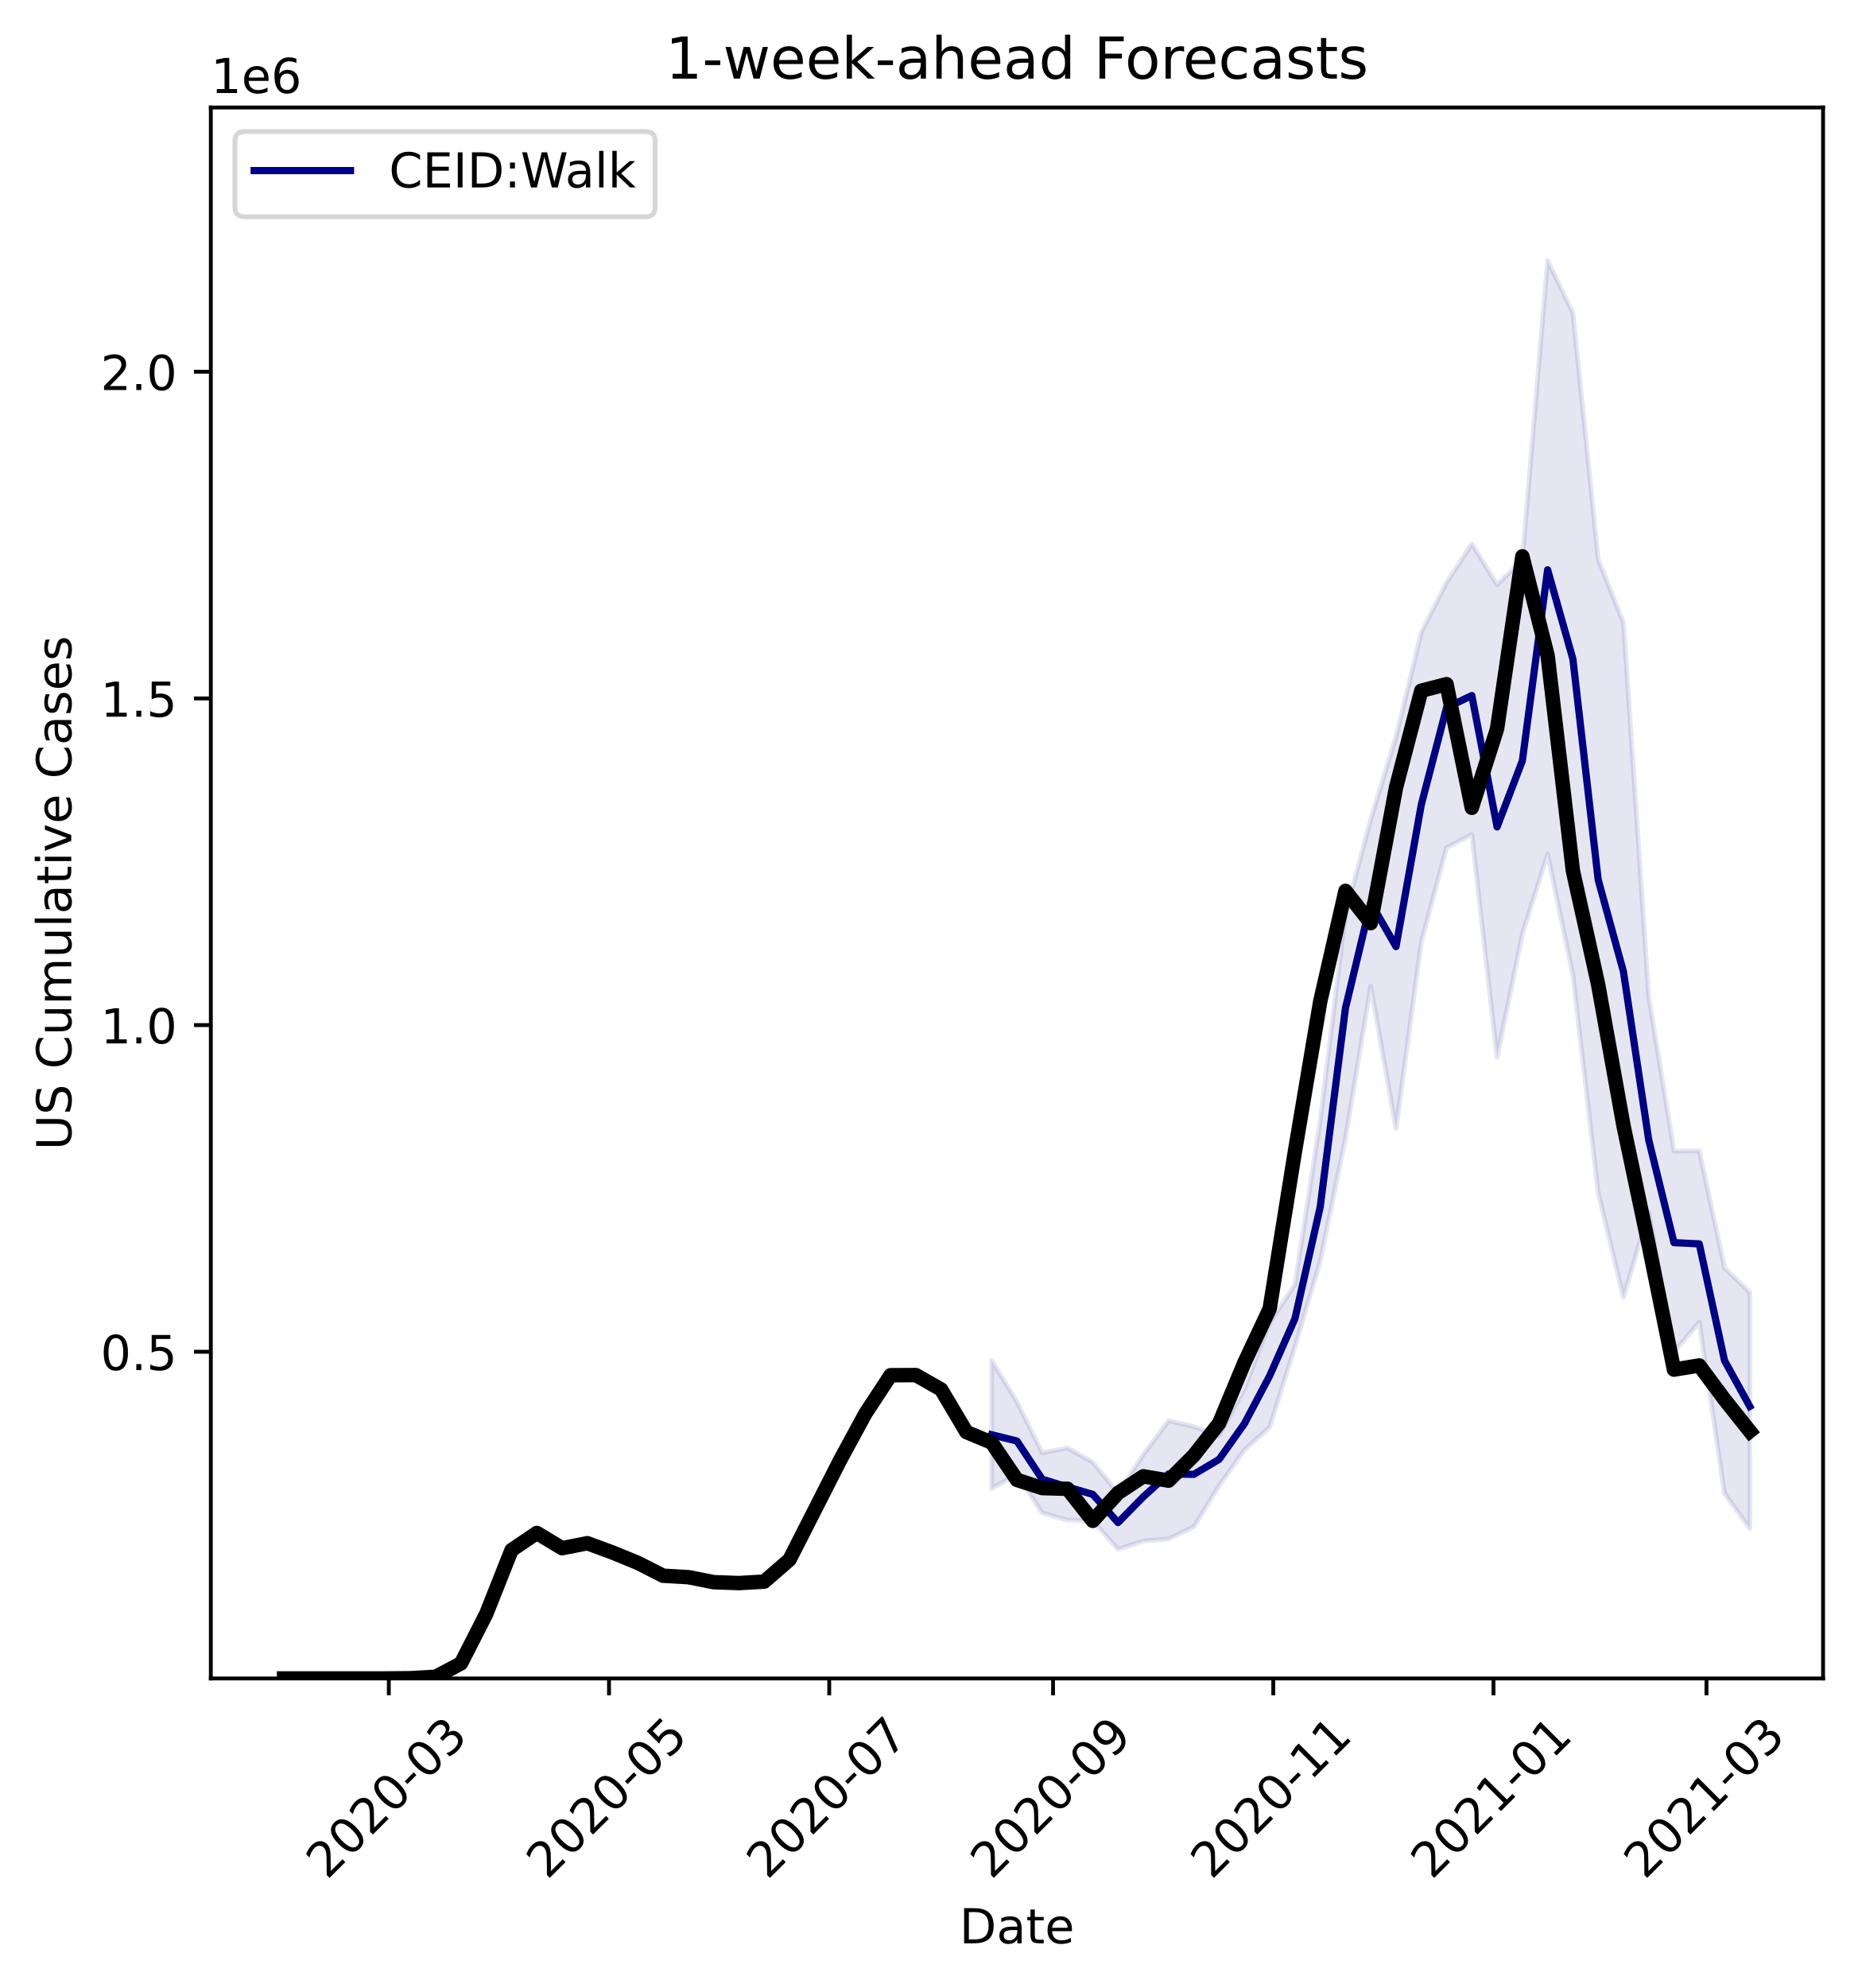
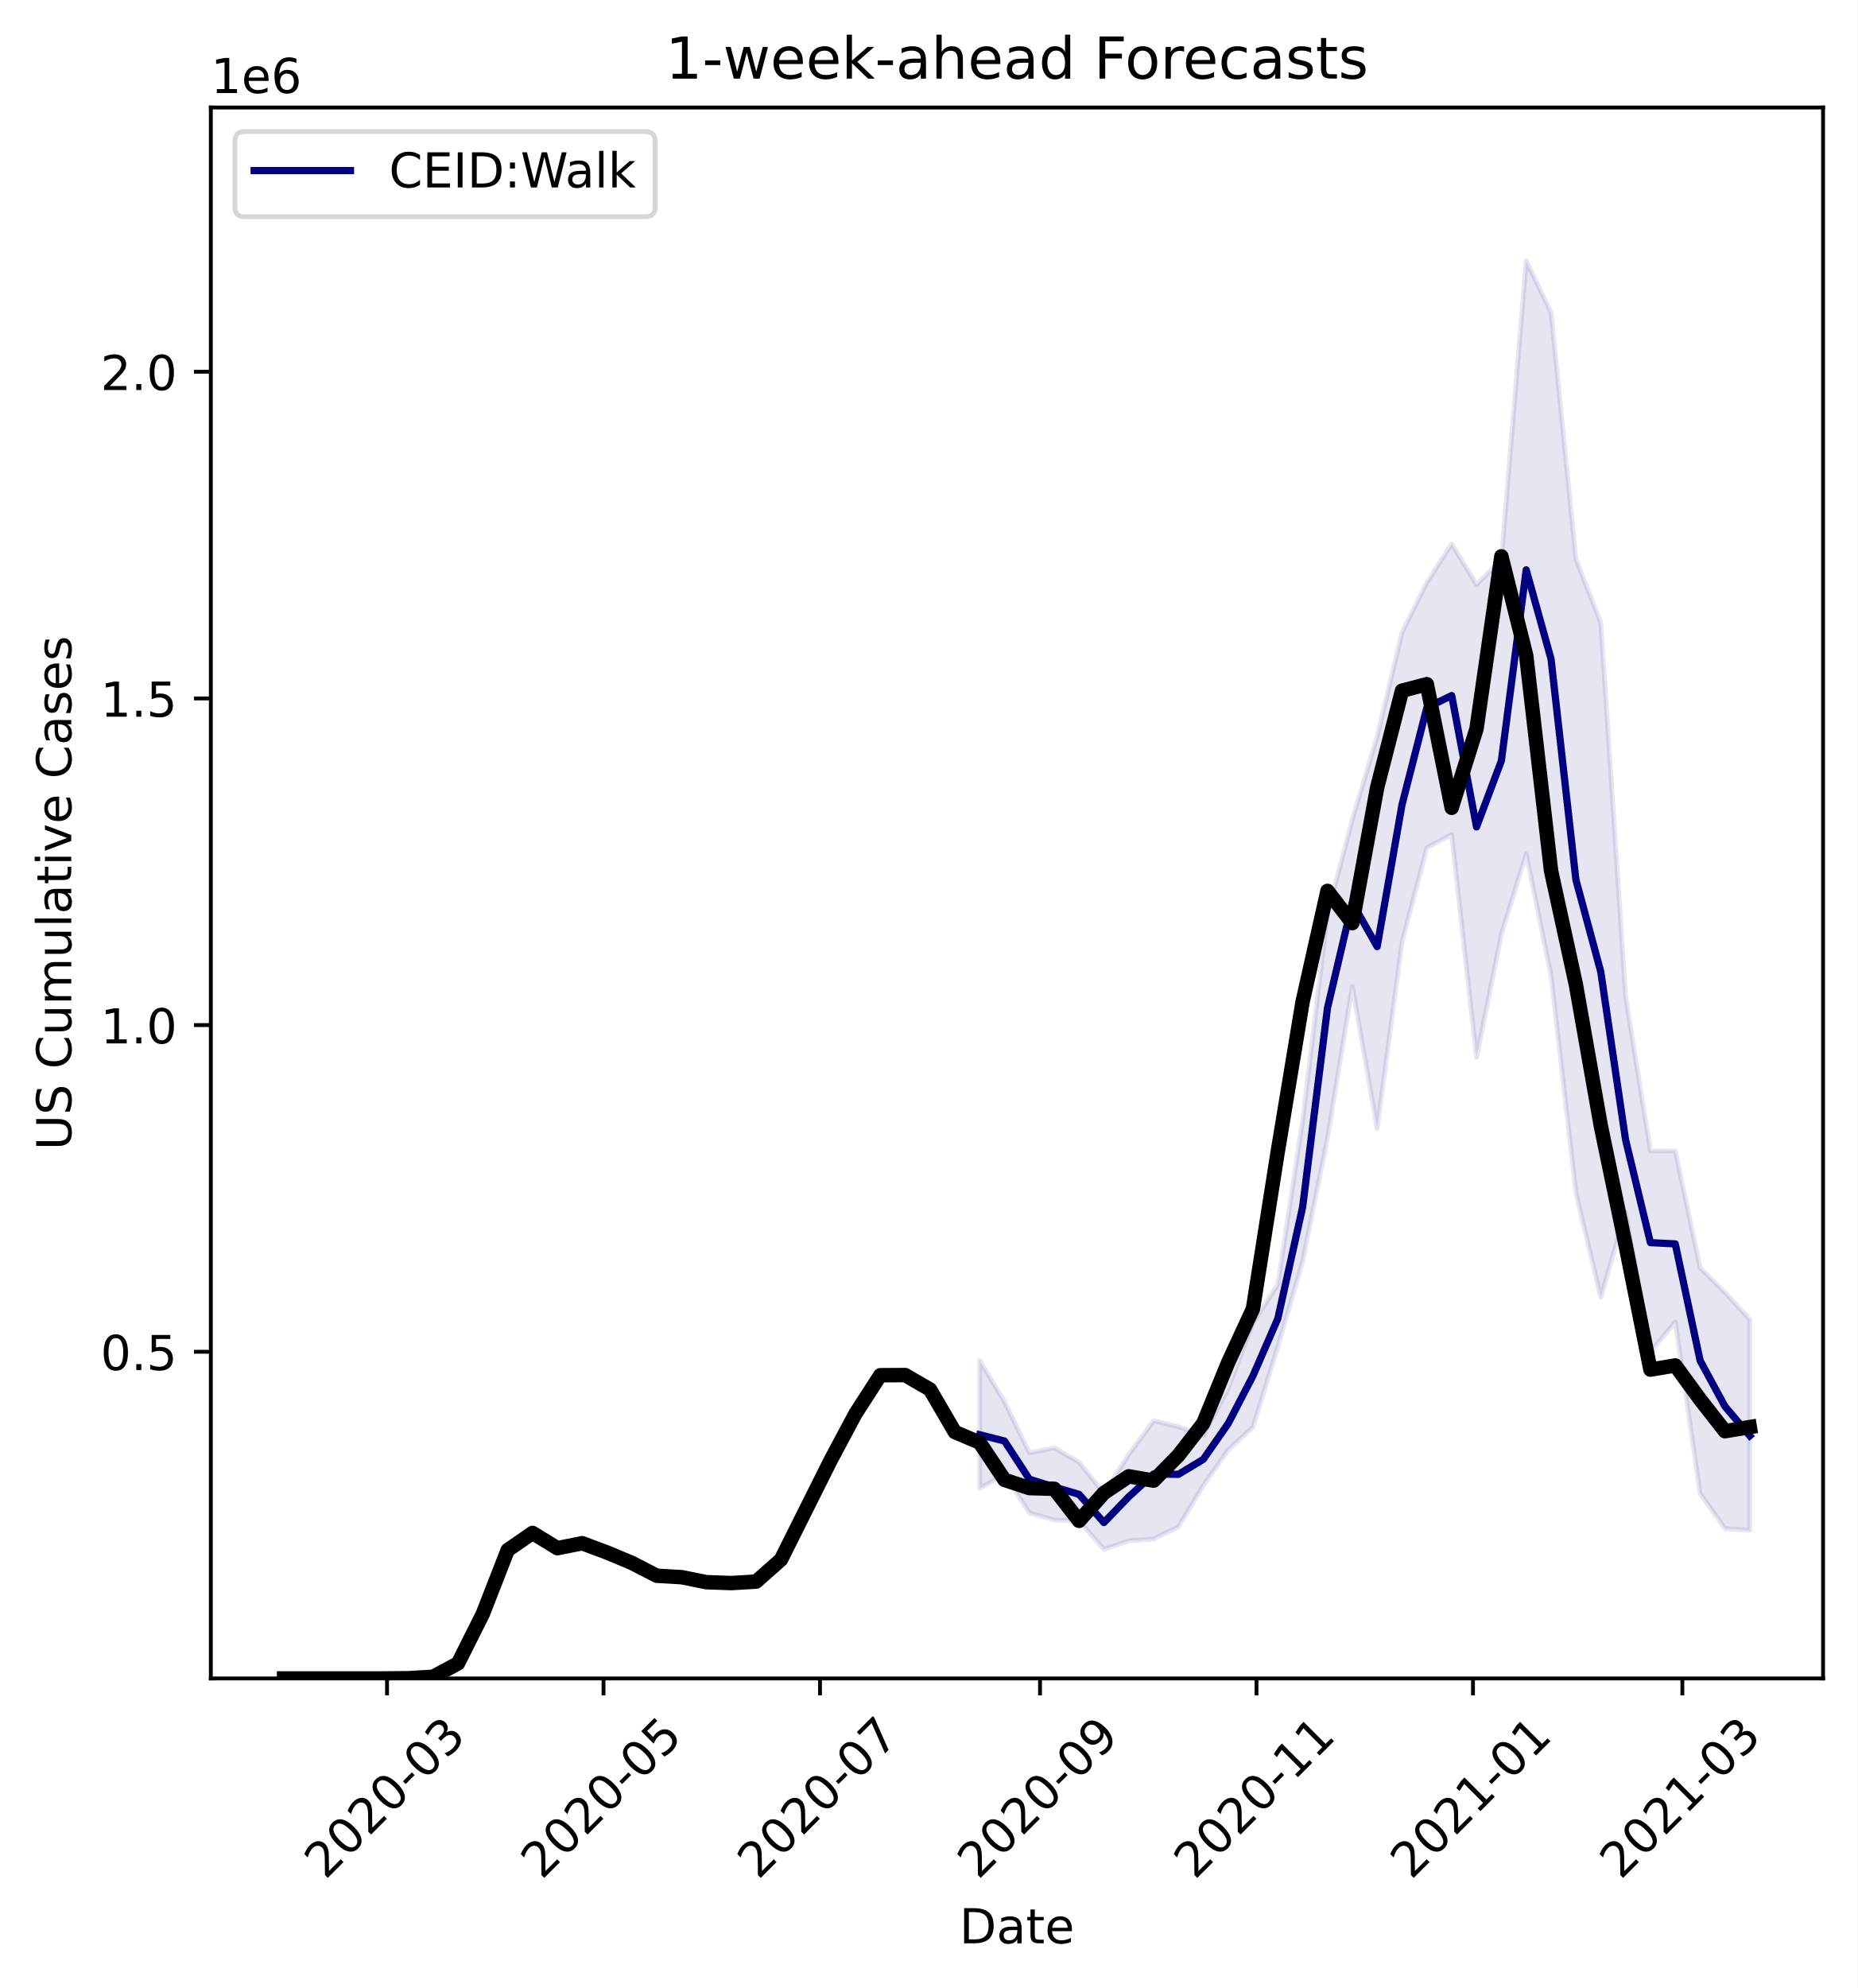
<svg xmlns="http://www.w3.org/2000/svg" xmlns:xlink="http://www.w3.org/1999/xlink" height="412.745pt" version="1.1" viewBox="0 0 385.781 412.745" width="385.781pt">
  <defs>
    <style type="text/css">
*{stroke-linecap:butt;stroke-linejoin:round;}
  </style>
  </defs>
  <g id="figure_1">
    <g id="patch_1">
      <path d="M 0 412.745  L 385.781 412.745  L 385.781 0  L 0 0  z " style="fill:#ffffff;" />
    </g>
    <g id="axes_1">
      <g id="patch_2">
        <path d="M 43.781 348.478  L 378.581 348.478  L 378.581 22.318  L 43.781 22.318  z " style="fill:#ffffff;" />
      </g>
      <g id="PolyCollection_1">
        <defs>
-           <path d="M 205.934 -130.276  L 205.934 -103.738  L 211.181 -106.605  L 216.429 -98.642  L 221.677 -97.173  L 226.924 -96.98  L 232.172 -91.088  L 237.419 -92.827  L 242.667 -93.236  L 247.915 -95.759  L 253.162 -104.308  L 258.41 -111.693  L 263.658 -116.458  L 268.905 -133.135  L 274.153 -150.865  L 279.401 -176.455  L 284.648 -207.996  L 289.896 -178.442  L 295.144 -217.152  L 300.391 -236.736  L 305.639 -239.491  L 310.887 -193.221  L 316.134 -218.84  L 321.382 -235.43  L 326.63 -210.278  L 331.877 -165.183  L 337.125 -143.42  L 342.372 -161.109  L 347.62 -132.05  L 352.868 -138.264  L 358.115 -102.678  L 363.363 -95.387  L 363.363 -144.392  L 363.363 -144.392  L 358.115 -149.519  L 352.868 -173.801  L 347.62 -173.77  L 342.372 -205.801  L 337.125 -283.465  L 331.877 -296.624  L 326.63 -347.801  L 321.382 -358.594  L 316.134 -296.475  L 310.887 -291.366  L 305.639 -299.815  L 300.391 -291.781  L 295.144 -281.403  L 289.896 -259.775  L 284.648 -242.571  L 279.401 -222.974  L 274.153 -180.047  L 268.905 -146.057  L 263.658 -138.045  L 258.41 -124.416  L 253.162 -114.721  L 247.915 -116.55  L 242.667 -117.776  L 237.419 -110.748  L 232.172 -102.726  L 226.924 -109.162  L 221.677 -112.134  L 216.429 -111.118  L 211.181 -121.696  L 205.934 -130.276  z " id="mc08c24901b" style="stroke:#000080;stroke-opacity:0.1;" />
+           <path d="M 203.443 -130.276  L 203.443 -103.738  L 208.602 -106.605  L 213.761 -98.642  L 218.919 -97.173  L 224.078 -96.98  L 229.237 -91.088  L 234.395 -92.827  L 239.554 -93.236  L 244.713 -95.759  L 249.872 -104.308  L 255.03 -111.693  L 260.189 -116.458  L 265.348 -133.135  L 270.506 -150.865  L 275.665 -176.455  L 280.824 -207.996  L 285.982 -178.442  L 291.141 -217.152  L 296.3 -236.736  L 301.459 -239.491  L 306.617 -193.221  L 311.776 -218.84  L 316.935 -235.43  L 322.093 -210.278  L 327.252 -165.183  L 332.411 -143.42  L 337.57 -161.109  L 342.728 -132.05  L 347.887 -138.264  L 353.046 -102.678  L 358.204 -95.387  L 363.363 -95.051  L 363.363 -138.801  L 363.363 -138.801  L 358.204 -144.392  L 353.046 -149.519  L 347.887 -173.801  L 342.728 -173.77  L 337.57 -205.801  L 332.411 -283.465  L 327.252 -296.624  L 322.093 -347.801  L 316.935 -358.594  L 311.776 -296.475  L 306.617 -291.366  L 301.459 -299.815  L 296.3 -291.781  L 291.141 -281.403  L 285.982 -259.775  L 280.824 -242.571  L 275.665 -222.974  L 270.506 -180.047  L 265.348 -146.057  L 260.189 -138.045  L 255.03 -124.416  L 249.872 -114.721  L 244.713 -116.55  L 239.554 -117.776  L 234.395 -110.748  L 229.237 -102.726  L 224.078 -109.162  L 218.919 -112.134  L 213.761 -111.118  L 208.602 -121.696  L 203.443 -130.276  z " id="mccac0fa898" style="stroke:#000080;stroke-opacity:0.1;" />
        </defs>
-         <g clip-path="url(#pae9431c922)">
-           <use style="fill:#000080;fill-opacity:0.1;stroke:#000080;stroke-opacity:0.1;" x="0" xlink:href="#mc08c24901b" y="412.745" />
+         <g clip-path="url(#pb96f9cecdc)">
+           <use style="fill:#000080;fill-opacity:0.1;stroke:#000080;stroke-opacity:0.1;" x="0" xlink:href="#mccac0fa898" y="412.745" />
        </g>
      </g>
      <g id="matplotlib.axis_1">
        <g id="xtick_1">
          <g id="line2d_1">
            <defs>
-               <path d="M 0 0  L 0 3.5  " id="m78fc9cd8cc" style="stroke:#000000;stroke-width:0.8;" />
-             </defs>
-             <g>
-               <use style="stroke:#000000;stroke-width:0.8;" x="80.74" xlink:href="#m78fc9cd8cc" y="348.478" />
+               <path d="M 0 0  L 0 3.5  " id="mfee7a8692b" style="stroke:#000000;stroke-width:0.8;" />
+             </defs>
+             <g>
+               <use style="stroke:#000000;stroke-width:0.8;" x="80.371" xlink:href="#mfee7a8692b" y="348.478" />
            </g>
          </g>
          <g id="text_1">
            <defs>
              <path d="M 19.188 8.297  L 53.609 8.297  L 53.609 0  L 7.328 0  L 7.328 8.297  Q 12.938 14.109 22.625 23.891  Q 32.328 33.688 34.812 36.531  Q 39.547 41.844 41.422 45.531  Q 43.312 49.219 43.312 52.781  Q 43.312 58.594 39.234 62.25  Q 35.156 65.922 28.609 65.922  Q 23.969 65.922 18.812 64.312  Q 13.672 62.703 7.812 59.422  L 7.812 69.391  Q 13.766 71.781 18.938 73  Q 24.125 74.219 28.422 74.219  Q 39.75 74.219 46.484 68.547  Q 53.219 62.891 53.219 53.422  Q 53.219 48.922 51.531 44.891  Q 49.859 40.875 45.406 35.406  Q 44.188 33.984 37.641 27.219  Q 31.109 20.453 19.188 8.297  z " id="DejaVuSans-50" />
              <path d="M 31.781 66.406  Q 24.172 66.406 20.328 58.906  Q 16.5 51.422 16.5 36.375  Q 16.5 21.391 20.328 13.891  Q 24.172 6.391 31.781 6.391  Q 39.453 6.391 43.281 13.891  Q 47.125 21.391 47.125 36.375  Q 47.125 51.422 43.281 58.906  Q 39.453 66.406 31.781 66.406  z M 31.781 74.219  Q 44.047 74.219 50.516 64.516  Q 56.984 54.828 56.984 36.375  Q 56.984 17.969 50.516 8.266  Q 44.047 -1.422 31.781 -1.422  Q 19.531 -1.422 13.062 8.266  Q 6.594 17.969 6.594 36.375  Q 6.594 54.828 13.062 64.516  Q 19.531 74.219 31.781 74.219  z " id="DejaVuSans-48" />
              <path d="M 4.891 31.391  L 31.203 31.391  L 31.203 23.391  L 4.891 23.391  z " id="DejaVuSans-45" />
              <path d="M 40.578 39.312  Q 47.656 37.797 51.625 33  Q 55.609 28.219 55.609 21.188  Q 55.609 10.406 48.188 4.484  Q 40.766 -1.422 27.094 -1.422  Q 22.516 -1.422 17.656 -0.516  Q 12.797 0.391 7.625 2.203  L 7.625 11.719  Q 11.719 9.328 16.594 8.109  Q 21.484 6.891 26.812 6.891  Q 36.078 6.891 40.938 10.547  Q 45.797 14.203 45.797 21.188  Q 45.797 27.641 41.281 31.266  Q 36.766 34.906 28.719 34.906  L 20.219 34.906  L 20.219 43.016  L 29.109 43.016  Q 36.375 43.016 40.234 45.922  Q 44.094 48.828 44.094 54.297  Q 44.094 59.906 40.109 62.906  Q 36.141 65.922 28.719 65.922  Q 24.656 65.922 20.016 65.031  Q 15.375 64.156 9.812 62.312  L 9.812 71.094  Q 15.438 72.656 20.344 73.438  Q 25.25 74.219 29.594 74.219  Q 40.828 74.219 47.359 69.109  Q 53.906 64.016 53.906 55.328  Q 53.906 49.266 50.438 45.094  Q 46.969 40.922 40.578 39.312  z " id="DejaVuSans-51" />
            </defs>
-             <g transform="translate(67.91841 390.3959)rotate(-45)scale(0.1 -0.1)">
+             <g transform="translate(67.54993 390.3959)rotate(-45)scale(0.1 -0.1)">
              <use xlink:href="#DejaVuSans-50" />
              <use x="63.623" xlink:href="#DejaVuSans-48" />
              <use x="127.246" xlink:href="#DejaVuSans-50" />
              <use x="190.869" xlink:href="#DejaVuSans-48" />
              <use x="254.492" xlink:href="#DejaVuSans-45" />
              <use x="290.576" xlink:href="#DejaVuSans-48" />
              <use x="354.199" xlink:href="#DejaVuSans-51" />
            </g>
          </g>
        </g>
        <g id="xtick_2">
          <g id="line2d_2">
            <g>
-               <use style="stroke:#000000;stroke-width:0.8;" x="126.469" xlink:href="#m78fc9cd8cc" y="348.478" />
+               <use style="stroke:#000000;stroke-width:0.8;" x="125.326" xlink:href="#mfee7a8692b" y="348.478" />
            </g>
          </g>
          <g id="text_2">
            <defs>
              <path d="M 10.797 72.906  L 49.516 72.906  L 49.516 64.594  L 19.828 64.594  L 19.828 46.734  Q 21.969 47.469 24.109 47.828  Q 26.266 48.188 28.422 48.188  Q 40.625 48.188 47.75 41.5  Q 54.891 34.812 54.891 23.391  Q 54.891 11.625 47.562 5.094  Q 40.234 -1.422 26.906 -1.422  Q 22.312 -1.422 17.547 -0.641  Q 12.797 0.141 7.719 1.703  L 7.719 11.625  Q 12.109 9.234 16.797 8.062  Q 21.484 6.891 26.703 6.891  Q 35.156 6.891 40.078 11.328  Q 45.016 15.766 45.016 23.391  Q 45.016 31 40.078 35.438  Q 35.156 39.891 26.703 39.891  Q 22.75 39.891 18.812 39.016  Q 14.891 38.141 10.797 36.281  z " id="DejaVuSans-53" />
            </defs>
-             <g transform="translate(113.6479 390.3959)rotate(-45)scale(0.1 -0.1)">
+             <g transform="translate(112.5044 390.3959)rotate(-45)scale(0.1 -0.1)">
              <use xlink:href="#DejaVuSans-50" />
              <use x="63.623" xlink:href="#DejaVuSans-48" />
              <use x="127.246" xlink:href="#DejaVuSans-50" />
              <use x="190.869" xlink:href="#DejaVuSans-48" />
              <use x="254.492" xlink:href="#DejaVuSans-45" />
              <use x="290.576" xlink:href="#DejaVuSans-48" />
              <use x="354.199" xlink:href="#DejaVuSans-53" />
            </g>
          </g>
        </g>
        <g id="xtick_3">
          <g id="line2d_3">
            <g>
-               <use style="stroke:#000000;stroke-width:0.8;" x="172.199" xlink:href="#m78fc9cd8cc" y="348.478" />
+               <use style="stroke:#000000;stroke-width:0.8;" x="170.28" xlink:href="#mfee7a8692b" y="348.478" />
            </g>
          </g>
          <g id="text_3">
            <defs>
              <path d="M 8.203 72.906  L 55.078 72.906  L 55.078 68.703  L 28.609 0  L 18.312 0  L 43.219 64.594  L 8.203 64.594  z " id="DejaVuSans-55" />
            </defs>
-             <g transform="translate(159.3774 390.3959)rotate(-45)scale(0.1 -0.1)">
+             <g transform="translate(157.4588 390.3959)rotate(-45)scale(0.1 -0.1)">
              <use xlink:href="#DejaVuSans-50" />
              <use x="63.623" xlink:href="#DejaVuSans-48" />
              <use x="127.246" xlink:href="#DejaVuSans-50" />
              <use x="190.869" xlink:href="#DejaVuSans-48" />
              <use x="254.492" xlink:href="#DejaVuSans-45" />
              <use x="290.576" xlink:href="#DejaVuSans-48" />
              <use x="354.199" xlink:href="#DejaVuSans-55" />
            </g>
          </g>
        </g>
        <g id="xtick_4">
          <g id="line2d_4">
            <g>
-               <use style="stroke:#000000;stroke-width:0.8;" x="218.678" xlink:href="#m78fc9cd8cc" y="348.478" />
+               <use style="stroke:#000000;stroke-width:0.8;" x="215.971" xlink:href="#mfee7a8692b" y="348.478" />
            </g>
          </g>
          <g id="text_4">
            <defs>
              <path d="M 10.984 1.516  L 10.984 10.5  Q 14.703 8.734 18.5 7.812  Q 22.312 6.891 25.984 6.891  Q 35.75 6.891 40.891 13.453  Q 46.047 20.016 46.781 33.406  Q 43.953 29.203 39.594 26.953  Q 35.25 24.703 29.984 24.703  Q 19.047 24.703 12.672 31.312  Q 6.297 37.938 6.297 49.422  Q 6.297 60.641 12.938 67.422  Q 19.578 74.219 30.609 74.219  Q 43.266 74.219 49.922 64.516  Q 56.594 54.828 56.594 36.375  Q 56.594 19.141 48.406 8.859  Q 40.234 -1.422 26.422 -1.422  Q 22.703 -1.422 18.891 -0.688  Q 15.094 0.047 10.984 1.516  z M 30.609 32.422  Q 37.25 32.422 41.125 36.953  Q 45.016 41.5 45.016 49.422  Q 45.016 57.281 41.125 61.844  Q 37.25 66.406 30.609 66.406  Q 23.969 66.406 20.094 61.844  Q 16.219 57.281 16.219 49.422  Q 16.219 41.5 20.094 36.953  Q 23.969 32.422 30.609 32.422  z " id="DejaVuSans-57" />
            </defs>
-             <g transform="translate(205.8566 390.3959)rotate(-45)scale(0.1 -0.1)">
+             <g transform="translate(203.1502 390.3959)rotate(-45)scale(0.1 -0.1)">
              <use xlink:href="#DejaVuSans-50" />
              <use x="63.623" xlink:href="#DejaVuSans-48" />
              <use x="127.246" xlink:href="#DejaVuSans-50" />
              <use x="190.869" xlink:href="#DejaVuSans-48" />
              <use x="254.492" xlink:href="#DejaVuSans-45" />
              <use x="290.576" xlink:href="#DejaVuSans-48" />
              <use x="354.199" xlink:href="#DejaVuSans-57" />
            </g>
          </g>
        </g>
        <g id="xtick_5">
          <g id="line2d_5">
            <g>
-               <use style="stroke:#000000;stroke-width:0.8;" x="264.407" xlink:href="#m78fc9cd8cc" y="348.478" />
+               <use style="stroke:#000000;stroke-width:0.8;" x="260.926" xlink:href="#mfee7a8692b" y="348.478" />
            </g>
          </g>
          <g id="text_5">
            <defs>
              <path d="M 12.406 8.297  L 28.516 8.297  L 28.516 63.922  L 10.984 60.406  L 10.984 69.391  L 28.422 72.906  L 38.281 72.906  L 38.281 8.297  L 54.391 8.297  L 54.391 0  L 12.406 0  z " id="DejaVuSans-49" />
            </defs>
-             <g transform="translate(251.5861 390.3959)rotate(-45)scale(0.1 -0.1)">
+             <g transform="translate(248.1046 390.3959)rotate(-45)scale(0.1 -0.1)">
              <use xlink:href="#DejaVuSans-50" />
              <use x="63.623" xlink:href="#DejaVuSans-48" />
              <use x="127.246" xlink:href="#DejaVuSans-50" />
              <use x="190.869" xlink:href="#DejaVuSans-48" />
              <use x="254.492" xlink:href="#DejaVuSans-45" />
              <use x="290.576" xlink:href="#DejaVuSans-49" />
              <use x="354.199" xlink:href="#DejaVuSans-49" />
            </g>
          </g>
        </g>
        <g id="xtick_6">
          <g id="line2d_6">
            <g>
-               <use style="stroke:#000000;stroke-width:0.8;" x="310.137" xlink:href="#m78fc9cd8cc" y="348.478" />
+               <use style="stroke:#000000;stroke-width:0.8;" x="305.88" xlink:href="#mfee7a8692b" y="348.478" />
            </g>
          </g>
          <g id="text_6">
-             <g transform="translate(297.3156 390.3959)rotate(-45)scale(0.1 -0.1)">
+             <g transform="translate(293.0591 390.3959)rotate(-45)scale(0.1 -0.1)">
              <use xlink:href="#DejaVuSans-50" />
              <use x="63.623" xlink:href="#DejaVuSans-48" />
              <use x="127.246" xlink:href="#DejaVuSans-50" />
              <use x="190.869" xlink:href="#DejaVuSans-49" />
              <use x="254.492" xlink:href="#DejaVuSans-45" />
              <use x="290.576" xlink:href="#DejaVuSans-48" />
              <use x="354.199" xlink:href="#DejaVuSans-49" />
            </g>
          </g>
        </g>
        <g id="xtick_7">
          <g id="line2d_7">
            <g>
-               <use style="stroke:#000000;stroke-width:0.8;" x="354.367" xlink:href="#m78fc9cd8cc" y="348.478" />
+               <use style="stroke:#000000;stroke-width:0.8;" x="349.361" xlink:href="#mfee7a8692b" y="348.478" />
            </g>
          </g>
          <g id="text_7">
-             <g transform="translate(341.5458 390.3959)rotate(-45)scale(0.1 -0.1)">
+             <g transform="translate(336.5396 390.3959)rotate(-45)scale(0.1 -0.1)">
              <use xlink:href="#DejaVuSans-50" />
              <use x="63.623" xlink:href="#DejaVuSans-48" />
              <use x="127.246" xlink:href="#DejaVuSans-50" />
              <use x="190.869" xlink:href="#DejaVuSans-49" />
              <use x="254.492" xlink:href="#DejaVuSans-45" />
              <use x="290.576" xlink:href="#DejaVuSans-48" />
              <use x="354.199" xlink:href="#DejaVuSans-51" />
            </g>
          </g>
        </g>
        <g id="text_8">
          <defs>
            <path d="M 19.672 64.797  L 19.672 8.109  L 31.594 8.109  Q 46.688 8.109 53.688 14.938  Q 60.688 21.781 60.688 36.531  Q 60.688 51.172 53.688 57.984  Q 46.688 64.797 31.594 64.797  z M 9.812 72.906  L 30.078 72.906  Q 51.266 72.906 61.172 64.094  Q 71.094 55.281 71.094 36.531  Q 71.094 17.672 61.125 8.828  Q 51.172 0 30.078 0  L 9.812 0  z " id="DejaVuSans-68" />
            <path d="M 34.281 27.484  Q 23.391 27.484 19.188 25  Q 14.984 22.516 14.984 16.5  Q 14.984 11.719 18.141 8.906  Q 21.297 6.109 26.703 6.109  Q 34.188 6.109 38.703 11.406  Q 43.219 16.703 43.219 25.484  L 43.219 27.484  z M 52.203 31.203  L 52.203 0  L 43.219 0  L 43.219 8.297  Q 40.141 3.328 35.547 0.953  Q 30.953 -1.422 24.312 -1.422  Q 15.922 -1.422 10.953 3.297  Q 6 8.016 6 15.922  Q 6 25.141 12.172 29.828  Q 18.359 34.516 30.609 34.516  L 43.219 34.516  L 43.219 35.406  Q 43.219 41.609 39.141 45  Q 35.062 48.391 27.688 48.391  Q 23 48.391 18.547 47.266  Q 14.109 46.141 10.016 43.891  L 10.016 52.203  Q 14.938 54.109 19.578 55.047  Q 24.219 56 28.609 56  Q 40.484 56 46.344 49.844  Q 52.203 43.703 52.203 31.203  z " id="DejaVuSans-97" />
            <path d="M 18.312 70.219  L 18.312 54.688  L 36.812 54.688  L 36.812 47.703  L 18.312 47.703  L 18.312 18.016  Q 18.312 11.328 20.141 9.422  Q 21.969 7.516 27.594 7.516  L 36.812 7.516  L 36.812 0  L 27.594 0  Q 17.188 0 13.234 3.875  Q 9.281 7.766 9.281 18.016  L 9.281 47.703  L 2.688 47.703  L 2.688 54.688  L 9.281 54.688  L 9.281 70.219  z " id="DejaVuSans-116" />
            <path d="M 56.203 29.594  L 56.203 25.203  L 14.891 25.203  Q 15.484 15.922 20.484 11.062  Q 25.484 6.203 34.422 6.203  Q 39.594 6.203 44.453 7.469  Q 49.312 8.734 54.109 11.281  L 54.109 2.781  Q 49.266 0.734 44.188 -0.344  Q 39.109 -1.422 33.891 -1.422  Q 20.797 -1.422 13.156 6.188  Q 5.516 13.812 5.516 26.812  Q 5.516 40.234 12.766 48.109  Q 20.016 56 32.328 56  Q 43.359 56 49.781 48.891  Q 56.203 41.797 56.203 29.594  z M 47.219 32.234  Q 47.125 39.594 43.094 43.984  Q 39.062 48.391 32.422 48.391  Q 24.906 48.391 20.391 44.141  Q 15.875 39.891 15.188 32.172  z " id="DejaVuSans-101" />
          </defs>
          <g transform="translate(199.2305 403.4649)scale(0.1 -0.1)">
            <use xlink:href="#DejaVuSans-68" />
            <use x="77.002" xlink:href="#DejaVuSans-97" />
            <use x="138.281" xlink:href="#DejaVuSans-116" />
            <use x="177.49" xlink:href="#DejaVuSans-101" />
          </g>
        </g>
      </g>
      <g id="matplotlib.axis_2">
        <g id="ytick_1">
          <g id="line2d_8">
            <defs>
-               <path d="M 0 0  L -3.5 0  " id="m791ebc35f9" style="stroke:#000000;stroke-width:0.8;" />
-             </defs>
-             <g>
-               <use style="stroke:#000000;stroke-width:0.8;" x="43.781" xlink:href="#m791ebc35f9" y="280.653" />
+               <path d="M 0 0  L -3.5 0  " id="m509461e89c" style="stroke:#000000;stroke-width:0.8;" />
+             </defs>
+             <g>
+               <use style="stroke:#000000;stroke-width:0.8;" x="43.781" xlink:href="#m509461e89c" y="280.653" />
            </g>
          </g>
          <g id="text_9">
            <defs>
              <path d="M 10.688 12.406  L 21 12.406  L 21 0  L 10.688 0  z " id="DejaVuSans-46" />
            </defs>
            <g transform="translate(20.87813 284.4525)scale(0.1 -0.1)">
              <use xlink:href="#DejaVuSans-48" />
              <use x="63.623" xlink:href="#DejaVuSans-46" />
              <use x="95.41" xlink:href="#DejaVuSans-53" />
            </g>
          </g>
        </g>
        <g id="ytick_2">
          <g id="line2d_9">
            <g>
-               <use style="stroke:#000000;stroke-width:0.8;" x="43.781" xlink:href="#m791ebc35f9" y="212.828" />
+               <use style="stroke:#000000;stroke-width:0.8;" x="43.781" xlink:href="#m509461e89c" y="212.828" />
            </g>
          </g>
          <g id="text_10">
            <g transform="translate(20.87813 216.6275)scale(0.1 -0.1)">
              <use xlink:href="#DejaVuSans-49" />
              <use x="63.623" xlink:href="#DejaVuSans-46" />
              <use x="95.41" xlink:href="#DejaVuSans-48" />
            </g>
          </g>
        </g>
        <g id="ytick_3">
          <g id="line2d_10">
            <g>
-               <use style="stroke:#000000;stroke-width:0.8;" x="43.781" xlink:href="#m791ebc35f9" y="145.003" />
+               <use style="stroke:#000000;stroke-width:0.8;" x="43.781" xlink:href="#m509461e89c" y="145.003" />
            </g>
          </g>
          <g id="text_11">
            <g transform="translate(20.87813 148.8025)scale(0.1 -0.1)">
              <use xlink:href="#DejaVuSans-49" />
              <use x="63.623" xlink:href="#DejaVuSans-46" />
              <use x="95.41" xlink:href="#DejaVuSans-53" />
            </g>
          </g>
        </g>
        <g id="ytick_4">
          <g id="line2d_11">
            <g>
-               <use style="stroke:#000000;stroke-width:0.8;" x="43.781" xlink:href="#m791ebc35f9" y="77.178" />
+               <use style="stroke:#000000;stroke-width:0.8;" x="43.781" xlink:href="#m509461e89c" y="77.178" />
            </g>
          </g>
          <g id="text_12">
            <g transform="translate(20.87813 80.97751)scale(0.1 -0.1)">
              <use xlink:href="#DejaVuSans-50" />
              <use x="63.623" xlink:href="#DejaVuSans-46" />
              <use x="95.41" xlink:href="#DejaVuSans-48" />
            </g>
          </g>
        </g>
        <g id="text_13">
          <defs>
            <path d="M 8.688 72.906  L 18.609 72.906  L 18.609 28.609  Q 18.609 16.891 22.844 11.734  Q 27.094 6.594 36.625 6.594  Q 46.094 6.594 50.344 11.734  Q 54.594 16.891 54.594 28.609  L 54.594 72.906  L 64.5 72.906  L 64.5 27.391  Q 64.5 13.141 57.438 5.859  Q 50.391 -1.422 36.625 -1.422  Q 22.797 -1.422 15.734 5.859  Q 8.688 13.141 8.688 27.391  z " id="DejaVuSans-85" />
            <path d="M 53.516 70.516  L 53.516 60.891  Q 47.906 63.578 42.922 64.891  Q 37.938 66.219 33.297 66.219  Q 25.25 66.219 20.875 63.094  Q 16.5 59.969 16.5 54.203  Q 16.5 49.359 19.406 46.891  Q 22.312 44.438 30.422 42.922  L 36.375 41.703  Q 47.406 39.594 52.656 34.297  Q 57.906 29 57.906 20.125  Q 57.906 9.516 50.797 4.047  Q 43.703 -1.422 29.984 -1.422  Q 24.812 -1.422 18.969 -0.25  Q 13.141 0.922 6.891 3.219  L 6.891 13.375  Q 12.891 10.016 18.656 8.297  Q 24.422 6.594 29.984 6.594  Q 38.422 6.594 43.016 9.906  Q 47.609 13.234 47.609 19.391  Q 47.609 24.75 44.312 27.781  Q 41.016 30.812 33.5 32.328  L 27.484 33.5  Q 16.453 35.688 11.516 40.375  Q 6.594 45.062 6.594 53.422  Q 6.594 63.094 13.406 68.656  Q 20.219 74.219 32.172 74.219  Q 37.312 74.219 42.625 73.281  Q 47.953 72.359 53.516 70.516  z " id="DejaVuSans-83" />
            <path id="DejaVuSans-32" />
            <path d="M 64.406 67.281  L 64.406 56.891  Q 59.422 61.531 53.781 63.812  Q 48.141 66.109 41.797 66.109  Q 29.297 66.109 22.656 58.469  Q 16.016 50.828 16.016 36.375  Q 16.016 21.969 22.656 14.328  Q 29.297 6.688 41.797 6.688  Q 48.141 6.688 53.781 8.984  Q 59.422 11.281 64.406 15.922  L 64.406 5.609  Q 59.234 2.094 53.438 0.328  Q 47.656 -1.422 41.219 -1.422  Q 24.656 -1.422 15.125 8.703  Q 5.609 18.844 5.609 36.375  Q 5.609 53.953 15.125 64.078  Q 24.656 74.219 41.219 74.219  Q 47.75 74.219 53.531 72.484  Q 59.328 70.75 64.406 67.281  z " id="DejaVuSans-67" />
            <path d="M 8.5 21.578  L 8.5 54.688  L 17.484 54.688  L 17.484 21.922  Q 17.484 14.156 20.5 10.266  Q 23.531 6.391 29.594 6.391  Q 36.859 6.391 41.078 11.031  Q 45.312 15.672 45.312 23.688  L 45.312 54.688  L 54.297 54.688  L 54.297 0  L 45.312 0  L 45.312 8.406  Q 42.047 3.422 37.719 1  Q 33.406 -1.422 27.688 -1.422  Q 18.266 -1.422 13.375 4.438  Q 8.5 10.297 8.5 21.578  z M 31.109 56  z " id="DejaVuSans-117" />
            <path d="M 52 44.188  Q 55.375 50.25 60.062 53.125  Q 64.75 56 71.094 56  Q 79.641 56 84.281 50.016  Q 88.922 44.047 88.922 33.016  L 88.922 0  L 79.891 0  L 79.891 32.719  Q 79.891 40.578 77.094 44.375  Q 74.312 48.188 68.609 48.188  Q 61.625 48.188 57.562 43.547  Q 53.516 38.922 53.516 30.906  L 53.516 0  L 44.484 0  L 44.484 32.719  Q 44.484 40.625 41.703 44.406  Q 38.922 48.188 33.109 48.188  Q 26.219 48.188 22.156 43.531  Q 18.109 38.875 18.109 30.906  L 18.109 0  L 9.078 0  L 9.078 54.688  L 18.109 54.688  L 18.109 46.188  Q 21.188 51.219 25.484 53.609  Q 29.781 56 35.688 56  Q 41.656 56 45.828 52.969  Q 50 49.953 52 44.188  z " id="DejaVuSans-109" />
            <path d="M 9.422 75.984  L 18.406 75.984  L 18.406 0  L 9.422 0  z " id="DejaVuSans-108" />
            <path d="M 9.422 54.688  L 18.406 54.688  L 18.406 0  L 9.422 0  z M 9.422 75.984  L 18.406 75.984  L 18.406 64.594  L 9.422 64.594  z " id="DejaVuSans-105" />
            <path d="M 2.984 54.688  L 12.5 54.688  L 29.594 8.797  L 46.688 54.688  L 56.203 54.688  L 35.688 0  L 23.484 0  z " id="DejaVuSans-118" />
            <path d="M 44.281 53.078  L 44.281 44.578  Q 40.484 46.531 36.375 47.5  Q 32.281 48.484 27.875 48.484  Q 21.188 48.484 17.844 46.438  Q 14.5 44.391 14.5 40.281  Q 14.5 37.156 16.891 35.375  Q 19.281 33.594 26.516 31.984  L 29.594 31.297  Q 39.156 29.25 43.188 25.516  Q 47.219 21.781 47.219 15.094  Q 47.219 7.469 41.188 3.016  Q 35.156 -1.422 24.609 -1.422  Q 20.219 -1.422 15.453 -0.562  Q 10.688 0.297 5.422 2  L 5.422 11.281  Q 10.406 8.688 15.234 7.391  Q 20.062 6.109 24.812 6.109  Q 31.156 6.109 34.562 8.281  Q 37.984 10.453 37.984 14.406  Q 37.984 18.062 35.516 20.016  Q 33.062 21.969 24.703 23.781  L 21.578 24.516  Q 13.234 26.266 9.516 29.906  Q 5.812 33.547 5.812 39.891  Q 5.812 47.609 11.281 51.797  Q 16.75 56 26.812 56  Q 31.781 56 36.172 55.266  Q 40.578 54.547 44.281 53.078  z " id="DejaVuSans-115" />
          </defs>
          <g transform="translate(14.79844 238.7887)rotate(-90)scale(0.1 -0.1)">
            <use xlink:href="#DejaVuSans-85" />
            <use x="73.193" xlink:href="#DejaVuSans-83" />
            <use x="136.67" xlink:href="#DejaVuSans-32" />
            <use x="168.457" xlink:href="#DejaVuSans-67" />
            <use x="238.281" xlink:href="#DejaVuSans-117" />
            <use x="301.66" xlink:href="#DejaVuSans-109" />
            <use x="399.072" xlink:href="#DejaVuSans-117" />
            <use x="462.451" xlink:href="#DejaVuSans-108" />
            <use x="490.234" xlink:href="#DejaVuSans-97" />
            <use x="551.514" xlink:href="#DejaVuSans-116" />
            <use x="590.723" xlink:href="#DejaVuSans-105" />
            <use x="618.506" xlink:href="#DejaVuSans-118" />
            <use x="677.686" xlink:href="#DejaVuSans-101" />
            <use x="739.209" xlink:href="#DejaVuSans-32" />
            <use x="770.996" xlink:href="#DejaVuSans-67" />
            <use x="840.82" xlink:href="#DejaVuSans-97" />
            <use x="902.1" xlink:href="#DejaVuSans-115" />
            <use x="954.199" xlink:href="#DejaVuSans-101" />
            <use x="1015.723" xlink:href="#DejaVuSans-115" />
          </g>
        </g>
        <g id="text_14">
          <defs>
            <path d="M 33.016 40.375  Q 26.375 40.375 22.484 35.828  Q 18.609 31.297 18.609 23.391  Q 18.609 15.531 22.484 10.953  Q 26.375 6.391 33.016 6.391  Q 39.656 6.391 43.531 10.953  Q 47.406 15.531 47.406 23.391  Q 47.406 31.297 43.531 35.828  Q 39.656 40.375 33.016 40.375  z M 52.594 71.297  L 52.594 62.312  Q 48.875 64.062 45.094 64.984  Q 41.312 65.922 37.594 65.922  Q 27.828 65.922 22.672 59.328  Q 17.531 52.734 16.797 39.406  Q 19.672 43.656 24.016 45.922  Q 28.375 48.188 33.594 48.188  Q 44.578 48.188 50.953 41.516  Q 57.328 34.859 57.328 23.391  Q 57.328 12.156 50.688 5.359  Q 44.047 -1.422 33.016 -1.422  Q 20.359 -1.422 13.672 8.266  Q 6.984 17.969 6.984 36.375  Q 6.984 53.656 15.188 63.938  Q 23.391 74.219 37.203 74.219  Q 40.922 74.219 44.703 73.484  Q 48.484 72.75 52.594 71.297  z " id="DejaVuSans-54" />
          </defs>
          <g transform="translate(43.78125 19.31812)scale(0.1 -0.1)">
            <use xlink:href="#DejaVuSans-49" />
            <use x="63.623" xlink:href="#DejaVuSans-101" />
            <use x="125.146" xlink:href="#DejaVuSans-54" />
          </g>
        </g>
      </g>
      <g id="line2d_12">
-         <path clip-path="url(#pae9431c922)" d="M 205.934 297.879  L 211.181 299.186  L 216.429 307.109  L 221.677 308.734  L 226.924 310.259  L 232.172 316.11  L 237.419 310.763  L 242.667 306.024  L 247.915 306.101  L 253.162 302.988  L 258.41 295.589  L 263.658 285.65  L 268.905 273.789  L 274.153 250.607  L 279.401 209.298  L 284.648 187.405  L 289.896 196.532  L 295.144 167.083  L 300.391 146.922  L 305.639 144.409  L 310.887 171.683  L 316.134 157.951  L 321.382 118.306  L 326.63 136.839  L 331.877 182.645  L 337.125 201.737  L 342.372 236.651  L 347.62 257.993  L 352.868 258.254  L 358.115 282.48  L 363.363 291.993  " style="fill:none;stroke:#000080;stroke-linecap:square;stroke-width:1.5;" />
+         <path clip-path="url(#pb96f9cecdc)" d="M 203.443 297.879  L 208.602 299.186  L 213.761 307.109  L 218.919 308.734  L 224.078 310.259  L 229.237 316.11  L 234.395 310.763  L 239.554 306.024  L 244.713 306.101  L 249.872 302.988  L 255.03 295.589  L 260.189 285.65  L 265.348 273.789  L 270.506 250.607  L 275.665 209.298  L 280.824 187.405  L 285.982 196.532  L 291.141 167.083  L 296.3 146.922  L 301.459 144.409  L 306.617 171.683  L 311.776 157.951  L 316.935 118.306  L 322.093 136.839  L 327.252 182.645  L 332.411 201.737  L 337.57 236.651  L 342.728 257.993  L 347.887 258.254  L 353.046 282.48  L 358.204 291.993  L 363.363 298.091  " style="fill:none;stroke:#000080;stroke-linecap:square;stroke-width:1.5;" />
      </g>
      <g id="line2d_13">
-         <path clip-path="url(#pae9431c922)" d="M 58.999 348.477  L 64.247 348.478  L 69.495 348.478  L 74.742 348.478  L 79.99 348.477  L 85.238 348.427  L 90.485 348.128  L 95.733 345.347  L 100.981 335.057  L 106.228 321.827  L 111.476 318.269  L 116.724 321.429  L 121.971 320.4  L 127.219 322.336  L 132.467 324.487  L 137.714 327.152  L 142.962 327.454  L 148.209 328.488  L 153.457 328.676  L 158.705 328.368  L 163.952 323.809  L 169.2 313.493  L 174.448 303.18  L 179.695 293.513  L 184.943 285.52  L 190.191 285.492  L 195.438 288.481  L 200.686 297.324  L 205.934 299.509  L 211.181 307.252  L 216.429 308.956  L 221.677 309.099  L 226.924 315.757  L 232.172 309.977  L 237.419 306.509  L 242.667 307.409  L 247.915 302.164  L 253.162 295.503  L 258.41 282.91  L 263.658 271.735  L 268.905 239.061  L 274.153 207.959  L 279.401 184.969  L 284.648 191.657  L 289.896 163.517  L 295.144 143.406  L 300.391 142.05  L 305.639 167.717  L 310.887 151.297  L 316.134 115.507  L 321.382 136.111  L 326.63 180.791  L 331.877 204.434  L 337.125 233.663  L 342.372 258.517  L 347.62 284.356  L 352.868 283.496  L 358.115 290.558  L 363.363 297.143  " style="fill:none;stroke:#000000;stroke-linecap:square;stroke-width:3;" />
+         <path clip-path="url(#pb96f9cecdc)" d="M 58.999 348.477  L 64.158 348.478  L 69.317 348.478  L 74.476 348.478  L 79.634 348.477  L 84.793 348.427  L 89.952 348.128  L 95.11 345.347  L 100.269 335.057  L 105.428 321.827  L 110.586 318.269  L 115.745 321.429  L 120.904 320.4  L 126.063 322.336  L 131.221 324.487  L 136.38 327.152  L 141.539 327.454  L 146.697 328.488  L 151.856 328.676  L 157.015 328.368  L 162.174 323.809  L 167.332 313.493  L 172.491 303.18  L 177.65 293.513  L 182.808 285.52  L 187.967 285.492  L 193.126 288.481  L 198.284 297.324  L 203.443 299.509  L 208.602 307.252  L 213.761 308.956  L 218.919 309.099  L 224.078 315.757  L 229.237 309.977  L 234.395 306.509  L 239.554 307.409  L 244.713 302.164  L 249.872 295.503  L 255.03 282.91  L 260.189 271.735  L 265.348 239.061  L 270.506 207.959  L 275.665 184.969  L 280.824 191.657  L 285.982 163.517  L 291.141 143.406  L 296.3 142.05  L 301.459 167.717  L 306.617 151.297  L 311.776 115.507  L 316.935 136.111  L 322.093 180.791  L 327.252 204.434  L 332.411 233.663  L 337.57 258.517  L 342.728 284.356  L 347.887 283.496  L 353.046 290.558  L 358.204 297.143  L 363.363 296.289  " style="fill:none;stroke:#000000;stroke-linecap:square;stroke-width:3;" />
      </g>
      <g id="patch_3">
        <path d="M 43.781 348.478  L 43.781 22.318  " style="fill:none;stroke:#000000;stroke-linecap:square;stroke-linejoin:miter;stroke-width:0.8;" />
      </g>
      <g id="patch_4">
        <path d="M 378.581 348.478  L 378.581 22.318  " style="fill:none;stroke:#000000;stroke-linecap:square;stroke-linejoin:miter;stroke-width:0.8;" />
      </g>
      <g id="patch_5">
        <path d="M 43.781 348.478  L 378.581 348.478  " style="fill:none;stroke:#000000;stroke-linecap:square;stroke-linejoin:miter;stroke-width:0.8;" />
      </g>
      <g id="patch_6">
        <path d="M 43.781 22.318  L 378.581 22.318  " style="fill:none;stroke:#000000;stroke-linecap:square;stroke-linejoin:miter;stroke-width:0.8;" />
      </g>
      <g id="text_15">
        <defs>
          <path d="M 4.203 54.688  L 13.188 54.688  L 24.422 12.016  L 35.594 54.688  L 46.188 54.688  L 57.422 12.016  L 68.609 54.688  L 77.594 54.688  L 63.281 0  L 52.688 0  L 40.922 44.828  L 29.109 0  L 18.5 0  z " id="DejaVuSans-119" />
          <path d="M 9.078 75.984  L 18.109 75.984  L 18.109 31.109  L 44.922 54.688  L 56.391 54.688  L 27.391 29.109  L 57.625 0  L 45.906 0  L 18.109 26.703  L 18.109 0  L 9.078 0  z " id="DejaVuSans-107" />
          <path d="M 54.891 33.016  L 54.891 0  L 45.906 0  L 45.906 32.719  Q 45.906 40.484 42.875 44.328  Q 39.844 48.188 33.797 48.188  Q 26.516 48.188 22.312 43.547  Q 18.109 38.922 18.109 30.906  L 18.109 0  L 9.078 0  L 9.078 75.984  L 18.109 75.984  L 18.109 46.188  Q 21.344 51.125 25.703 53.562  Q 30.078 56 35.797 56  Q 45.219 56 50.047 50.172  Q 54.891 44.344 54.891 33.016  z " id="DejaVuSans-104" />
          <path d="M 45.406 46.391  L 45.406 75.984  L 54.391 75.984  L 54.391 0  L 45.406 0  L 45.406 8.203  Q 42.578 3.328 38.25 0.953  Q 33.938 -1.422 27.875 -1.422  Q 17.969 -1.422 11.734 6.484  Q 5.516 14.406 5.516 27.297  Q 5.516 40.188 11.734 48.094  Q 17.969 56 27.875 56  Q 33.938 56 38.25 53.625  Q 42.578 51.266 45.406 46.391  z M 14.797 27.297  Q 14.797 17.391 18.875 11.75  Q 22.953 6.109 30.078 6.109  Q 37.203 6.109 41.297 11.75  Q 45.406 17.391 45.406 27.297  Q 45.406 37.203 41.297 42.844  Q 37.203 48.484 30.078 48.484  Q 22.953 48.484 18.875 42.844  Q 14.797 37.203 14.797 27.297  z " id="DejaVuSans-100" />
          <path d="M 9.812 72.906  L 51.703 72.906  L 51.703 64.594  L 19.672 64.594  L 19.672 43.109  L 48.578 43.109  L 48.578 34.812  L 19.672 34.812  L 19.672 0  L 9.812 0  z " id="DejaVuSans-70" />
          <path d="M 30.609 48.391  Q 23.391 48.391 19.188 42.75  Q 14.984 37.109 14.984 27.297  Q 14.984 17.484 19.156 11.844  Q 23.344 6.203 30.609 6.203  Q 37.797 6.203 41.984 11.859  Q 46.188 17.531 46.188 27.297  Q 46.188 37.016 41.984 42.703  Q 37.797 48.391 30.609 48.391  z M 30.609 56  Q 42.328 56 49.016 48.375  Q 55.719 40.766 55.719 27.297  Q 55.719 13.875 49.016 6.219  Q 42.328 -1.422 30.609 -1.422  Q 18.844 -1.422 12.172 6.219  Q 5.516 13.875 5.516 27.297  Q 5.516 40.766 12.172 48.375  Q 18.844 56 30.609 56  z " id="DejaVuSans-111" />
          <path d="M 41.109 46.297  Q 39.594 47.172 37.812 47.578  Q 36.031 48 33.891 48  Q 26.266 48 22.188 43.047  Q 18.109 38.094 18.109 28.812  L 18.109 0  L 9.078 0  L 9.078 54.688  L 18.109 54.688  L 18.109 46.188  Q 20.953 51.172 25.484 53.578  Q 30.031 56 36.531 56  Q 37.453 56 38.578 55.875  Q 39.703 55.766 41.062 55.516  z " id="DejaVuSans-114" />
          <path d="M 48.781 52.594  L 48.781 44.188  Q 44.969 46.297 41.141 47.344  Q 37.312 48.391 33.406 48.391  Q 24.656 48.391 19.812 42.844  Q 14.984 37.312 14.984 27.297  Q 14.984 17.281 19.812 11.734  Q 24.656 6.203 33.406 6.203  Q 37.312 6.203 41.141 7.25  Q 44.969 8.297 48.781 10.406  L 48.781 2.094  Q 45.016 0.344 40.984 -0.531  Q 36.969 -1.422 32.422 -1.422  Q 20.062 -1.422 12.781 6.344  Q 5.516 14.109 5.516 27.297  Q 5.516 40.672 12.859 48.328  Q 20.219 56 33.016 56  Q 37.156 56 41.109 55.141  Q 45.062 54.297 48.781 52.594  z " id="DejaVuSans-99" />
        </defs>
        <g transform="translate(138.1978 16.31812)scale(0.12 -0.12)">
          <use xlink:href="#DejaVuSans-49" />
          <use x="63.623" xlink:href="#DejaVuSans-45" />
          <use x="99.707" xlink:href="#DejaVuSans-119" />
          <use x="181.494" xlink:href="#DejaVuSans-101" />
          <use x="243.018" xlink:href="#DejaVuSans-101" />
          <use x="304.541" xlink:href="#DejaVuSans-107" />
          <use x="362.451" xlink:href="#DejaVuSans-45" />
          <use x="398.535" xlink:href="#DejaVuSans-97" />
          <use x="459.814" xlink:href="#DejaVuSans-104" />
          <use x="523.193" xlink:href="#DejaVuSans-101" />
          <use x="584.717" xlink:href="#DejaVuSans-97" />
          <use x="645.996" xlink:href="#DejaVuSans-100" />
          <use x="709.473" xlink:href="#DejaVuSans-32" />
          <use x="741.26" xlink:href="#DejaVuSans-70" />
          <use x="795.154" xlink:href="#DejaVuSans-111" />
          <use x="856.336" xlink:href="#DejaVuSans-114" />
          <use x="895.199" xlink:href="#DejaVuSans-101" />
          <use x="956.723" xlink:href="#DejaVuSans-99" />
          <use x="1011.703" xlink:href="#DejaVuSans-97" />
          <use x="1072.982" xlink:href="#DejaVuSans-115" />
          <use x="1125.082" xlink:href="#DejaVuSans-116" />
          <use x="1164.291" xlink:href="#DejaVuSans-115" />
        </g>
      </g>
      <g id="legend_1">
        <g id="patch_7">
          <path d="M 50.781 44.996  L 134.048 44.996  Q 136.048 44.996 136.048 42.996  L 136.048 29.318  Q 136.048 27.318 134.048 27.318  L 50.781 27.318  Q 48.781 27.318 48.781 29.318  L 48.781 42.996  Q 48.781 44.996 50.781 44.996  z " style="fill:#ffffff;opacity:0.8;stroke:#cccccc;stroke-linejoin:miter;" />
        </g>
        <g id="line2d_14">
          <path d="M 52.781 35.417  L 72.781 35.417  " style="fill:none;stroke:#000080;stroke-linecap:square;stroke-width:1.5;" />
        </g>
        <g id="line2d_15" />
        <g id="text_16">
          <defs>
            <path d="M 9.812 72.906  L 55.906 72.906  L 55.906 64.594  L 19.672 64.594  L 19.672 43.016  L 54.391 43.016  L 54.391 34.719  L 19.672 34.719  L 19.672 8.297  L 56.781 8.297  L 56.781 0  L 9.812 0  z " id="DejaVuSans-69" />
            <path d="M 9.812 72.906  L 19.672 72.906  L 19.672 0  L 9.812 0  z " id="DejaVuSans-73" />
            <path d="M 11.719 12.406  L 22.016 12.406  L 22.016 0  L 11.719 0  z M 11.719 51.703  L 22.016 51.703  L 22.016 39.312  L 11.719 39.312  z " id="DejaVuSans-58" />
            <path d="M 3.328 72.906  L 13.281 72.906  L 28.609 11.281  L 43.891 72.906  L 54.984 72.906  L 70.312 11.281  L 85.594 72.906  L 95.609 72.906  L 77.297 0  L 64.891 0  L 49.516 63.281  L 33.984 0  L 21.578 0  z " id="DejaVuSans-87" />
          </defs>
          <g transform="translate(80.78125 38.91656)scale(0.1 -0.1)">
            <use xlink:href="#DejaVuSans-67" />
            <use x="69.824" xlink:href="#DejaVuSans-69" />
            <use x="133.008" xlink:href="#DejaVuSans-73" />
            <use x="162.5" xlink:href="#DejaVuSans-68" />
            <use x="239.502" xlink:href="#DejaVuSans-58" />
            <use x="273.193" xlink:href="#DejaVuSans-87" />
            <use x="365.695" xlink:href="#DejaVuSans-97" />
            <use x="426.975" xlink:href="#DejaVuSans-108" />
            <use x="454.758" xlink:href="#DejaVuSans-107" />
          </g>
        </g>
      </g>
    </g>
  </g>
  <defs>
-     <clipPath id="pae9431c922">
+     <clipPath id="pb96f9cecdc">
      <rect height="326.16" width="334.8" x="43.781" y="22.318" />
    </clipPath>
  </defs>
</svg>
